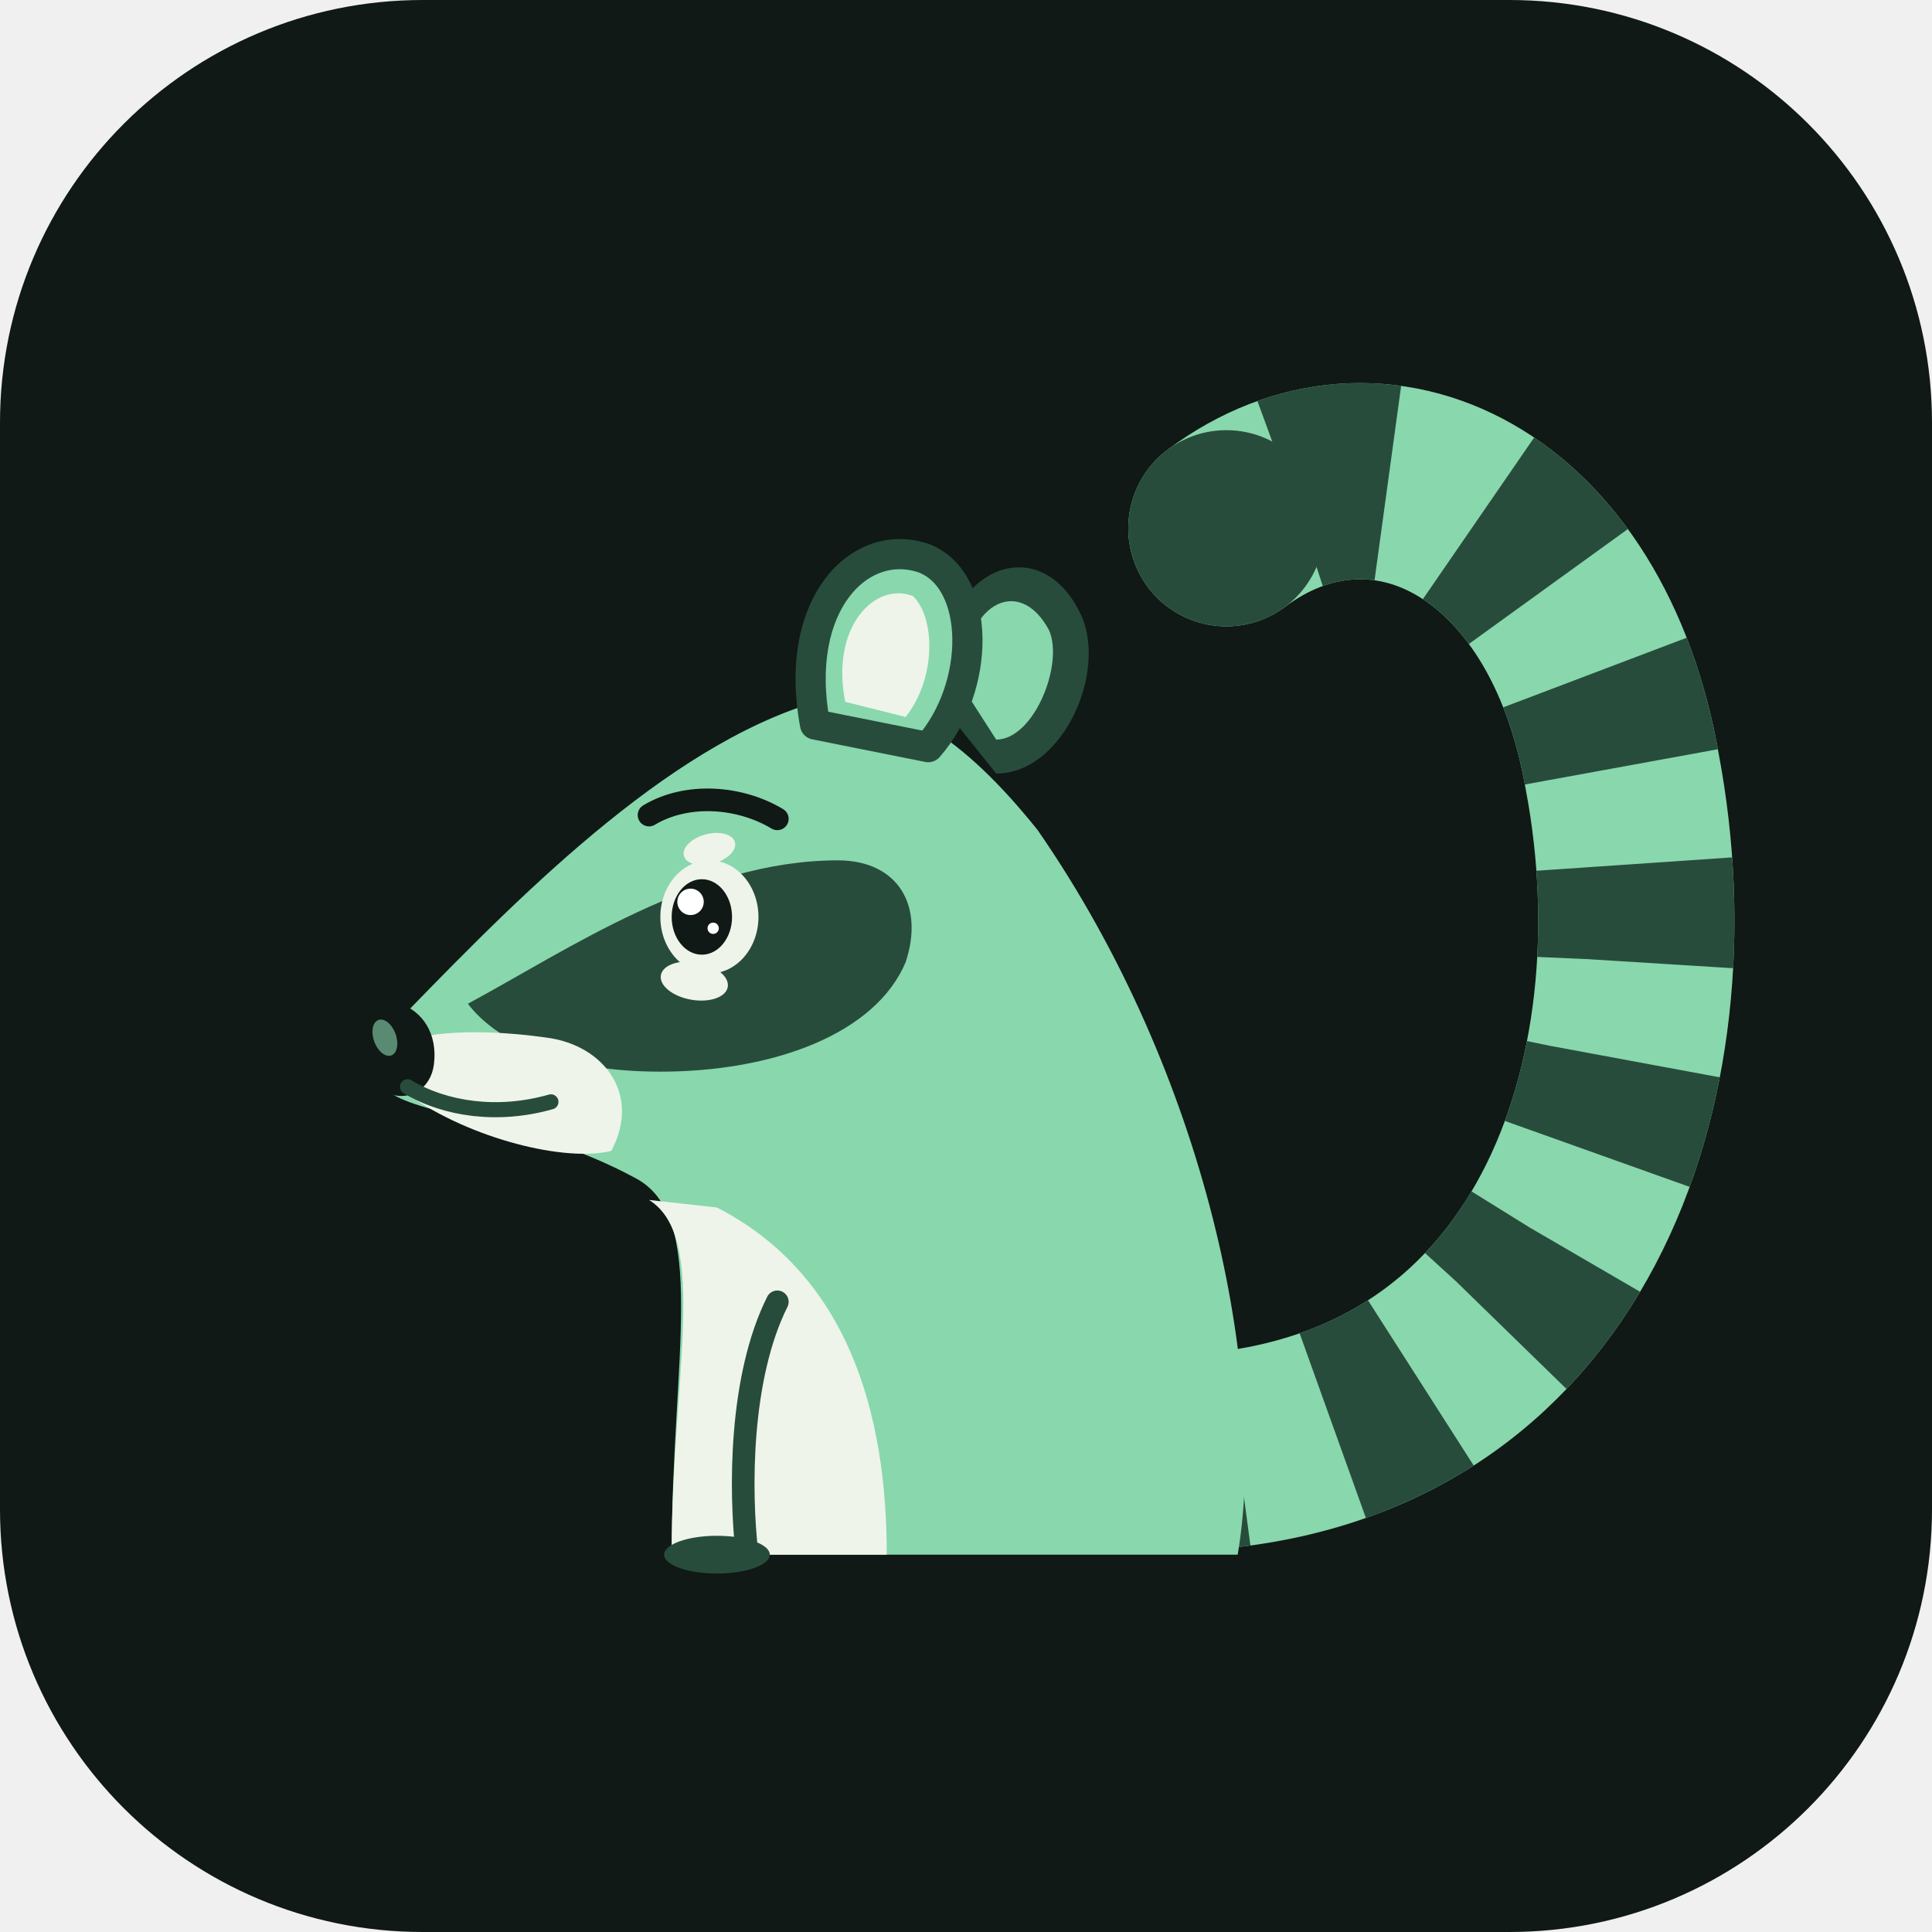
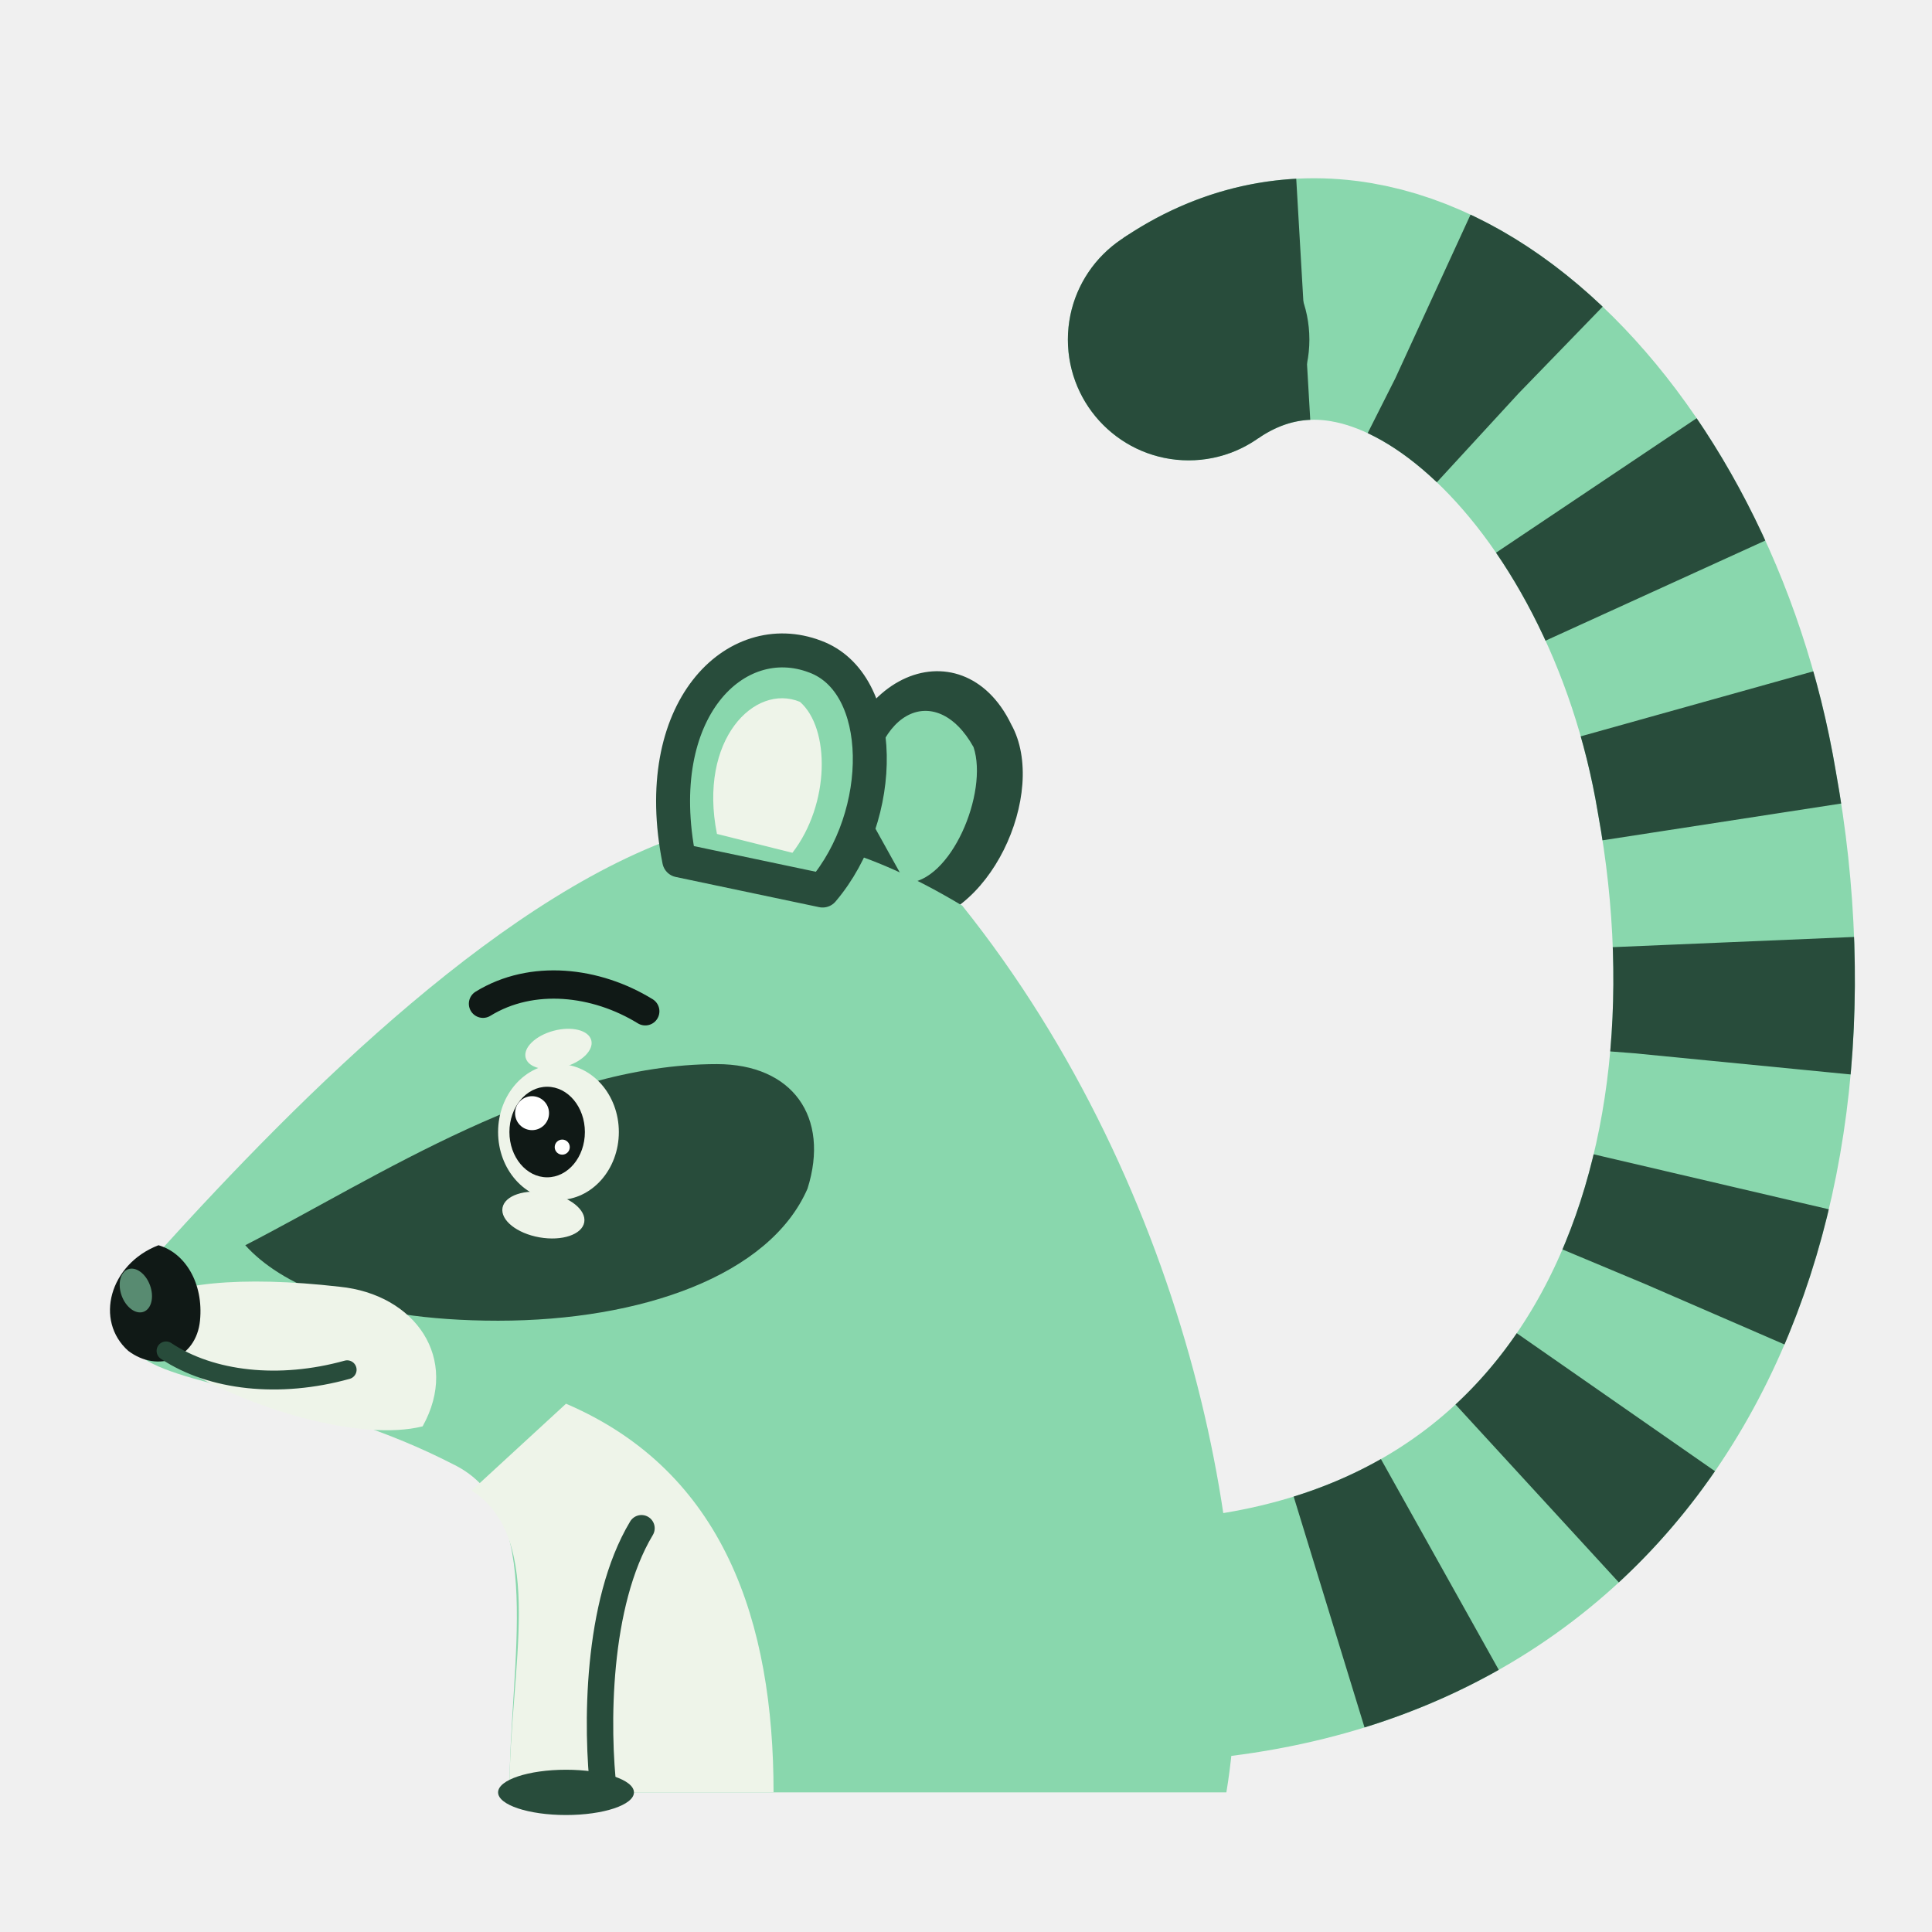
<svg xmlns="http://www.w3.org/2000/svg" viewBox="0 0 512 512" role="img" aria-labelledby="title desc">
-   <rect width="512" height="512" rx="112" fill="#101916" />
  <g id="cauda">
-     <path d="M 315 385 C 415 380 445 285 430 205 C 418 135 365 110 325 140" fill="none" stroke="#89d7ad" stroke-width="52" stroke-linecap="round" />
-     <path d="M 315 385 C 415 380 445 285 430 205 C 418 135 365 110 325 140" fill="none" stroke="#284c3b" stroke-width="52" stroke-linecap="butt" stroke-dasharray="26 26" stroke-dashoffset="13" />
-     <circle cx="325" cy="140" r="26" fill="#284c3b" />
+     <path d="M 305 435 C 430 430 475 320 455 210 C 440 120 370 52 315 90" fill="none" stroke="#89d7ad" stroke-width="64" stroke-linecap="round" />
+     <path d="M 305 435 C 430 430 475 320 455 210 C 440 120 370 52 315 90" fill="none" stroke="#284c3b" stroke-width="64" stroke-linecap="butt" stroke-dasharray="32 32" stroke-dashoffset="16" />
+     <circle cx="315" cy="90" r="32" fill="#284c3b" />
  </g>
-   <path d="M 248 185 C 248 150 275 140 286 162 C 294 177 282 205 264 205 Z" fill="#284c3b" />
-   <path d="M 255 182 C 255 160 270 152 278 167 C 282 176 274 196 264 196 Z" fill="#89d7ad" />
-   <path d="M 220 185            C 180 195 140 235 108 268            C 98 274 96 284 104 290            C 114 296 142 298 168 312            C 188 322 178 360 178 412            L 328 412            C 336 365 320 285 275 220            C 255 195 238 185 220 185 Z" fill="#89d7ad" />
-   <path d="M 172 318 C 188 328 178 365 178 412 L 235 412 C 235 375 225 338 190 320 Z" fill="#eef4e9" />
-   <path d="M 206 345 C 196 365 196 395 198 412" fill="none" stroke="#284c3b" stroke-width="6" stroke-linecap="round" />
-   <ellipse cx="190" cy="412" rx="14" ry="5" fill="#284c3b" />
-   <path d="M 216 192 C 210 160 228 142 245 148 C 260 154 260 182 246 198 Z" fill="#89d7ad" stroke="#284c3b" stroke-width="8" stroke-linejoin="round" />
-   <path d="M 224 186 C 220 166 232 154 242 158 C 248 164 248 180 240 190 Z" fill="#eef4e9" />
-   <path d="M 124 266            C 150 252 185 228 222 228            C 238 228 245 240 240 255            C 232 274 205 284 175 284            C 145 284 130 274 124 266 Z" fill="#284c3b" />
-   <path d="M 104 278            C 108 274 124 272 145 275            C 160 277 170 290 162 305            C 150 308 125 302 108 290            C 102 286 102 280 104 278 Z" fill="#eef4e9" />
-   <ellipse cx="188" cy="225" rx="7" ry="4" fill="#eef4e9" transform="rotate(-15 188 225)" />
-   <ellipse cx="184" cy="260" rx="9" ry="5" fill="#eef4e9" transform="rotate(10 184 260)" />
-   <ellipse cx="188" cy="243" rx="13" ry="15" fill="#eef4e9" />
-   <ellipse cx="186" cy="243" rx="8" ry="10" fill="#101916" />
-   <circle cx="183" cy="239" r="3.5" fill="#ffffff" />
-   <circle cx="189" cy="246" r="1.5" fill="#ffffff" />
-   <path d="M 172 216 C 182 210 196 211 206 217" fill="none" stroke="#101916" stroke-width="6" stroke-linecap="round" />
-   <path d="M 106 266 C 96 270 93 282 100 288 C 106 293 114 290 115 282 C 116 274 112 268 106 266 Z" fill="#101916" />
-   <ellipse cx="102" cy="275" rx="3" ry="5" fill="#89d7ad" opacity="0.6" transform="rotate(-20 102 275)" />
-   <path d="M 108 288 C 118 294 132 296 146 292" fill="none" stroke="#284c3b" stroke-width="4" stroke-linecap="round" />
+   <path d="M 220 220 C 220 178 255 165 268 192 C 278 210 262 245 240 245 Z" fill="#284c3b" />
+   <path d="M 230 216 C 230 188 248 180 258 198 C 262 210 252 234 240 234 Z" fill="#89d7ad" />
+   <path d="M 185 220            C 135 235 80 290 42 332            C 30 340 28 352 38 360            C 50 368 85 370 120 388            C 145 400 135 440 135 475            L 325 475            C 335 415 315 315 255 240            C 230 225 210 220 185 220 Z" fill="#89d7ad" />
+   <path d="M 125 395 C 145 408 135 442 135 475 L 205 475 C 205 430 192 390 150 372 Z" fill="#eef4e9" />
+   <path d="M 170 405 C 158 425 158 458 160 475" fill="none" stroke="#284c3b" stroke-width="7" stroke-linecap="round" />
+   <ellipse cx="150" cy="475" rx="18" ry="6" fill="#284c3b" />
+   <path d="M 180 228 C 172 188 195 166 216 174 C 235 181 235 216 218 236 Z" fill="#89d7ad" stroke="#284c3b" stroke-width="9" stroke-linejoin="round" />
+   <path d="M 190 221 C 185 196 200 181 212 186 C 220 193 220 213 210 226 Z" fill="#eef4e9" />
+   <path d="M 65 330            C 100 312 145 282 190 282            C 210 282 220 296 214 315            C 204 338 170 350 132 350            C 94 350 74 340 65 330 Z" fill="#284c3b" />
+   <path d="M 38 346            C 44 340 64 338 90 341            C 110 343 122 360 112 378            C 96 382 66 374 44 360            C 36 355 36 348 38 346 Z" fill="#eef4e9" />
+   <ellipse cx="148" cy="278" rx="9" ry="5" fill="#eef4e9" transform="rotate(-15 148 278)" />
+   <ellipse cx="144" cy="322" rx="11" ry="6" fill="#eef4e9" transform="rotate(10 144 322)" />
+   <ellipse cx="148" cy="300" rx="16" ry="18" fill="#eef4e9" />
+   <ellipse cx="145" cy="300" rx="10" ry="12" fill="#101916" />
+   <circle cx="141" cy="295" r="4.5" fill="#ffffff" />
+   <circle cx="149" cy="304" r="2" fill="#ffffff" />
+   <path d="M 128 266 C 141 258 158 260 171 268" fill="none" stroke="#101916" stroke-width="7.5" stroke-linecap="round" />
+   <path d="M 42 330 C 29 335 25 350 34 358 C 42 364 52 360 53 350 C 54 340 49 332 42 330 Z" fill="#101916" />
+   <ellipse cx="36" cy="342" rx="4" ry="6" fill="#89d7ad" opacity="0.6" transform="rotate(-20 36 342)" />
+   <path d="M 44 358 C 56 366 74 368 92 363" fill="none" stroke="#284c3b" stroke-width="5" stroke-linecap="round" />
</svg>
